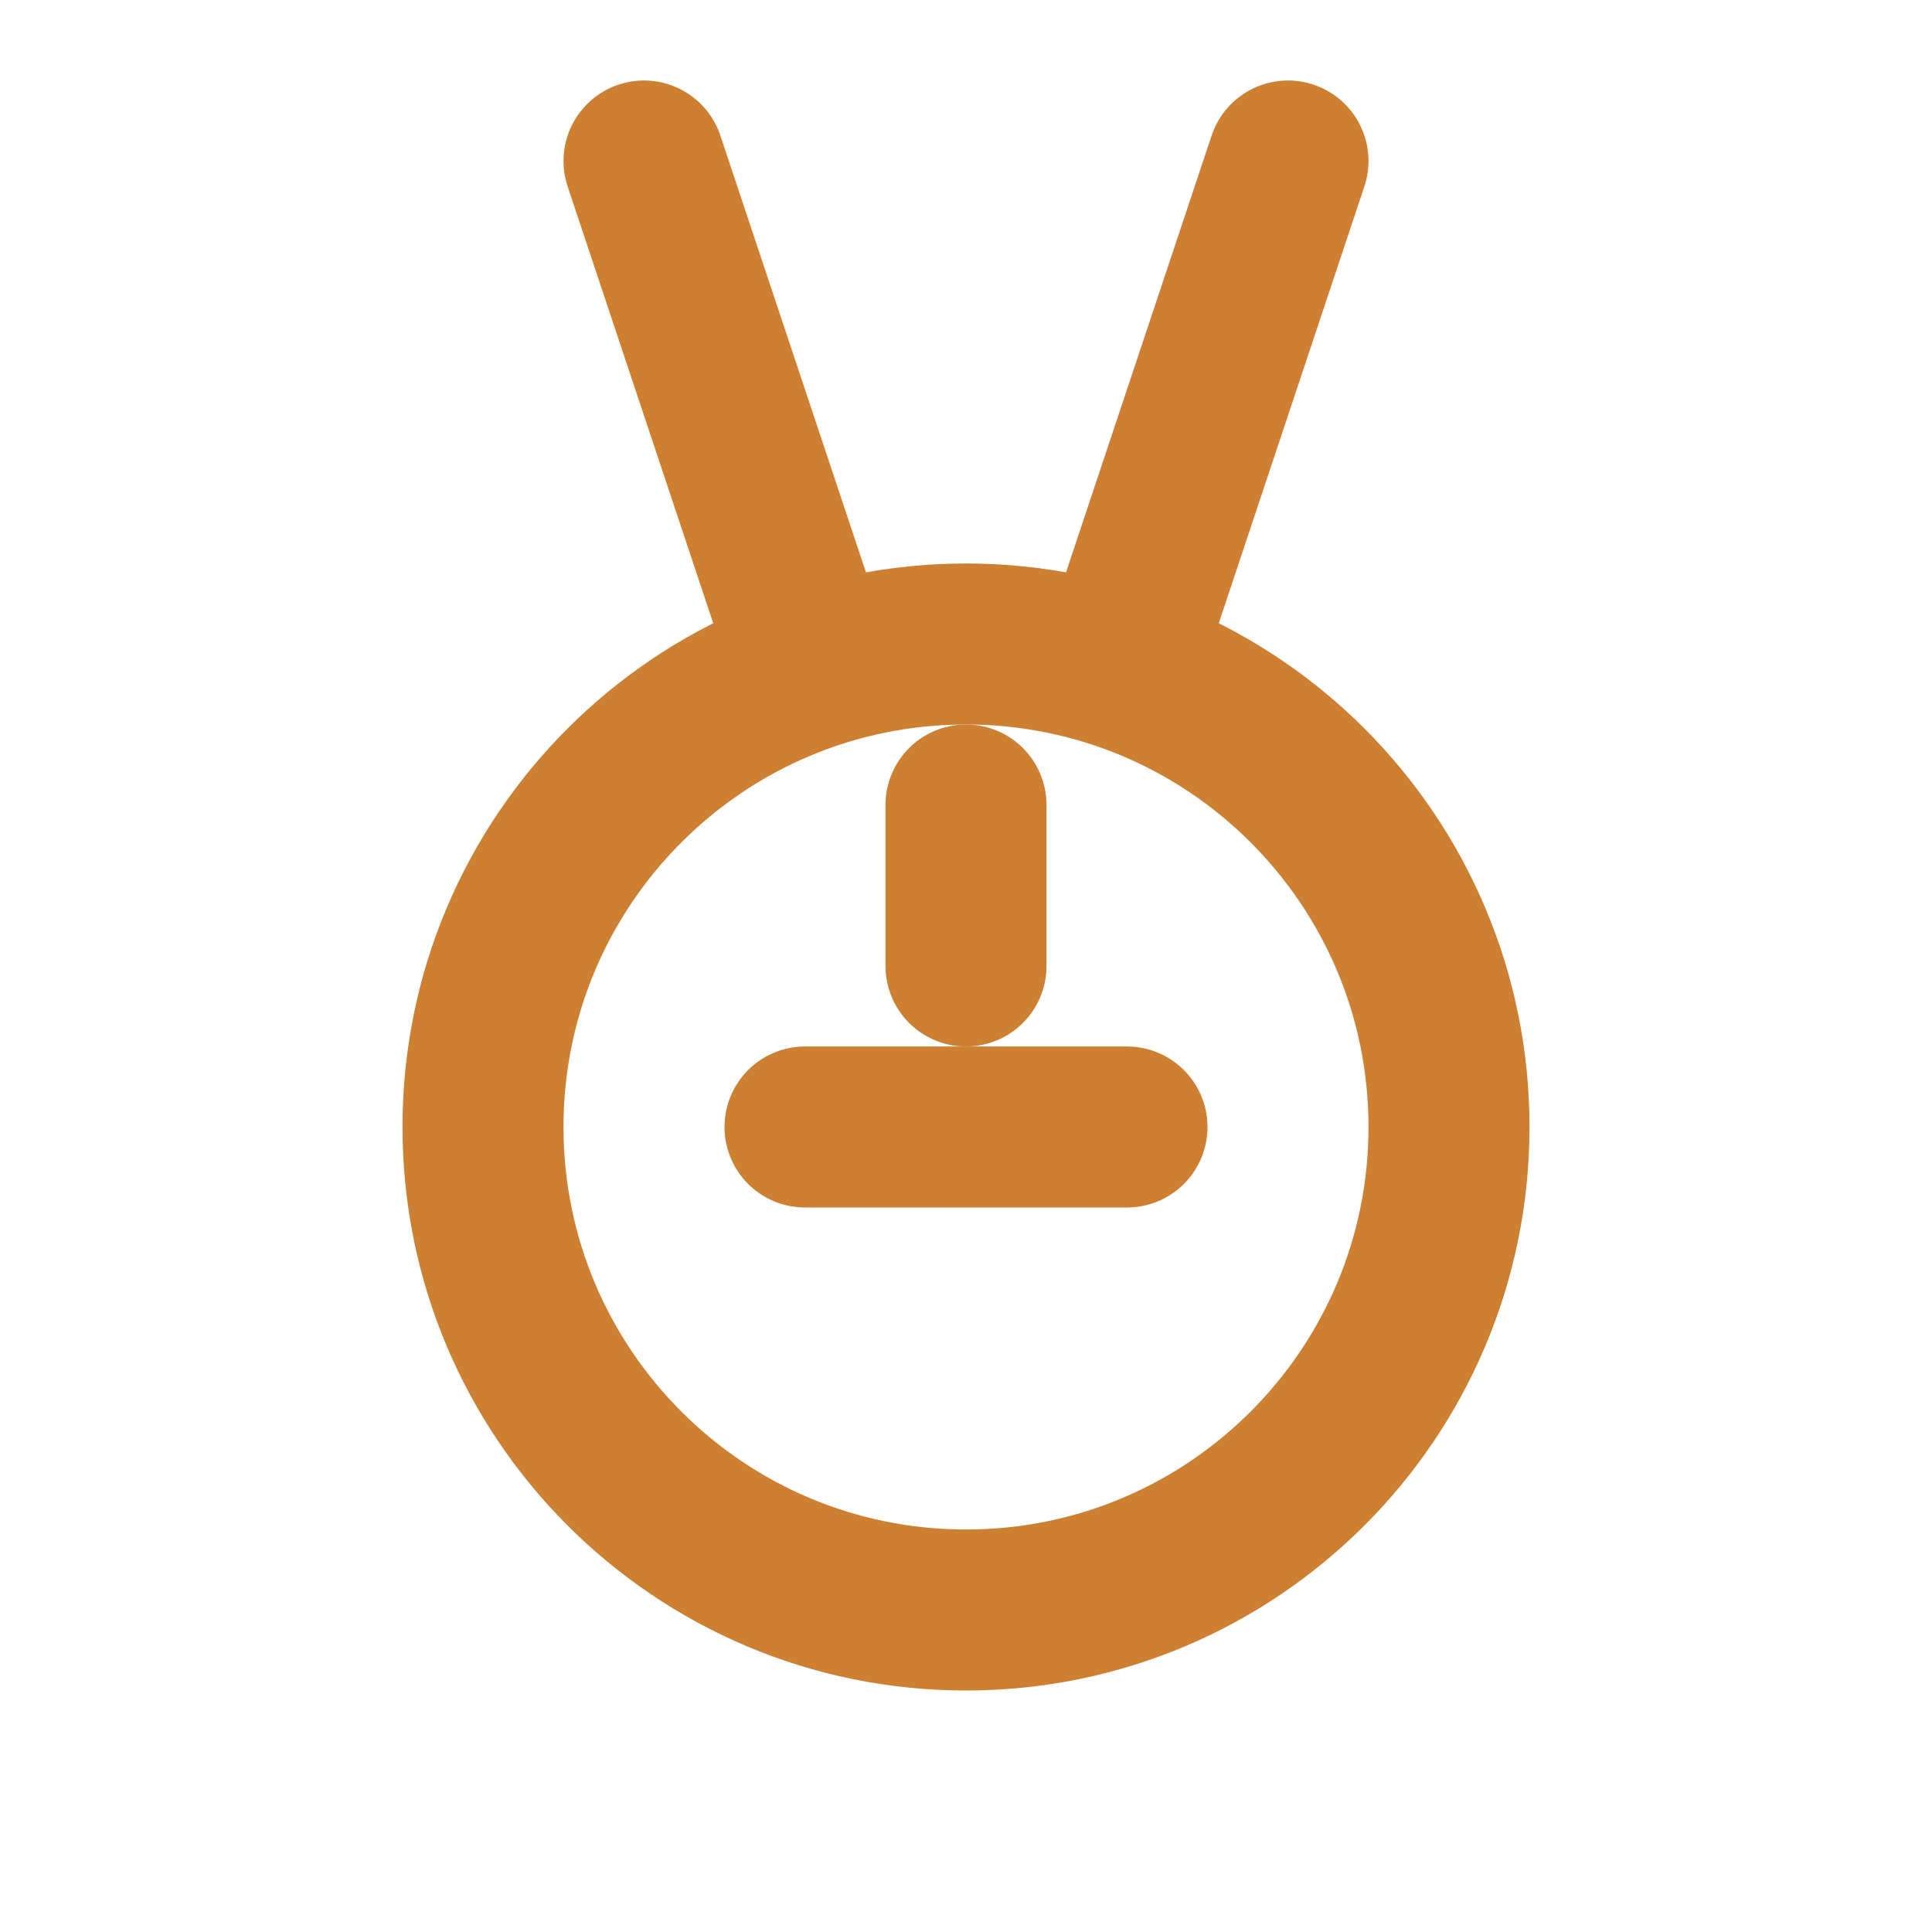
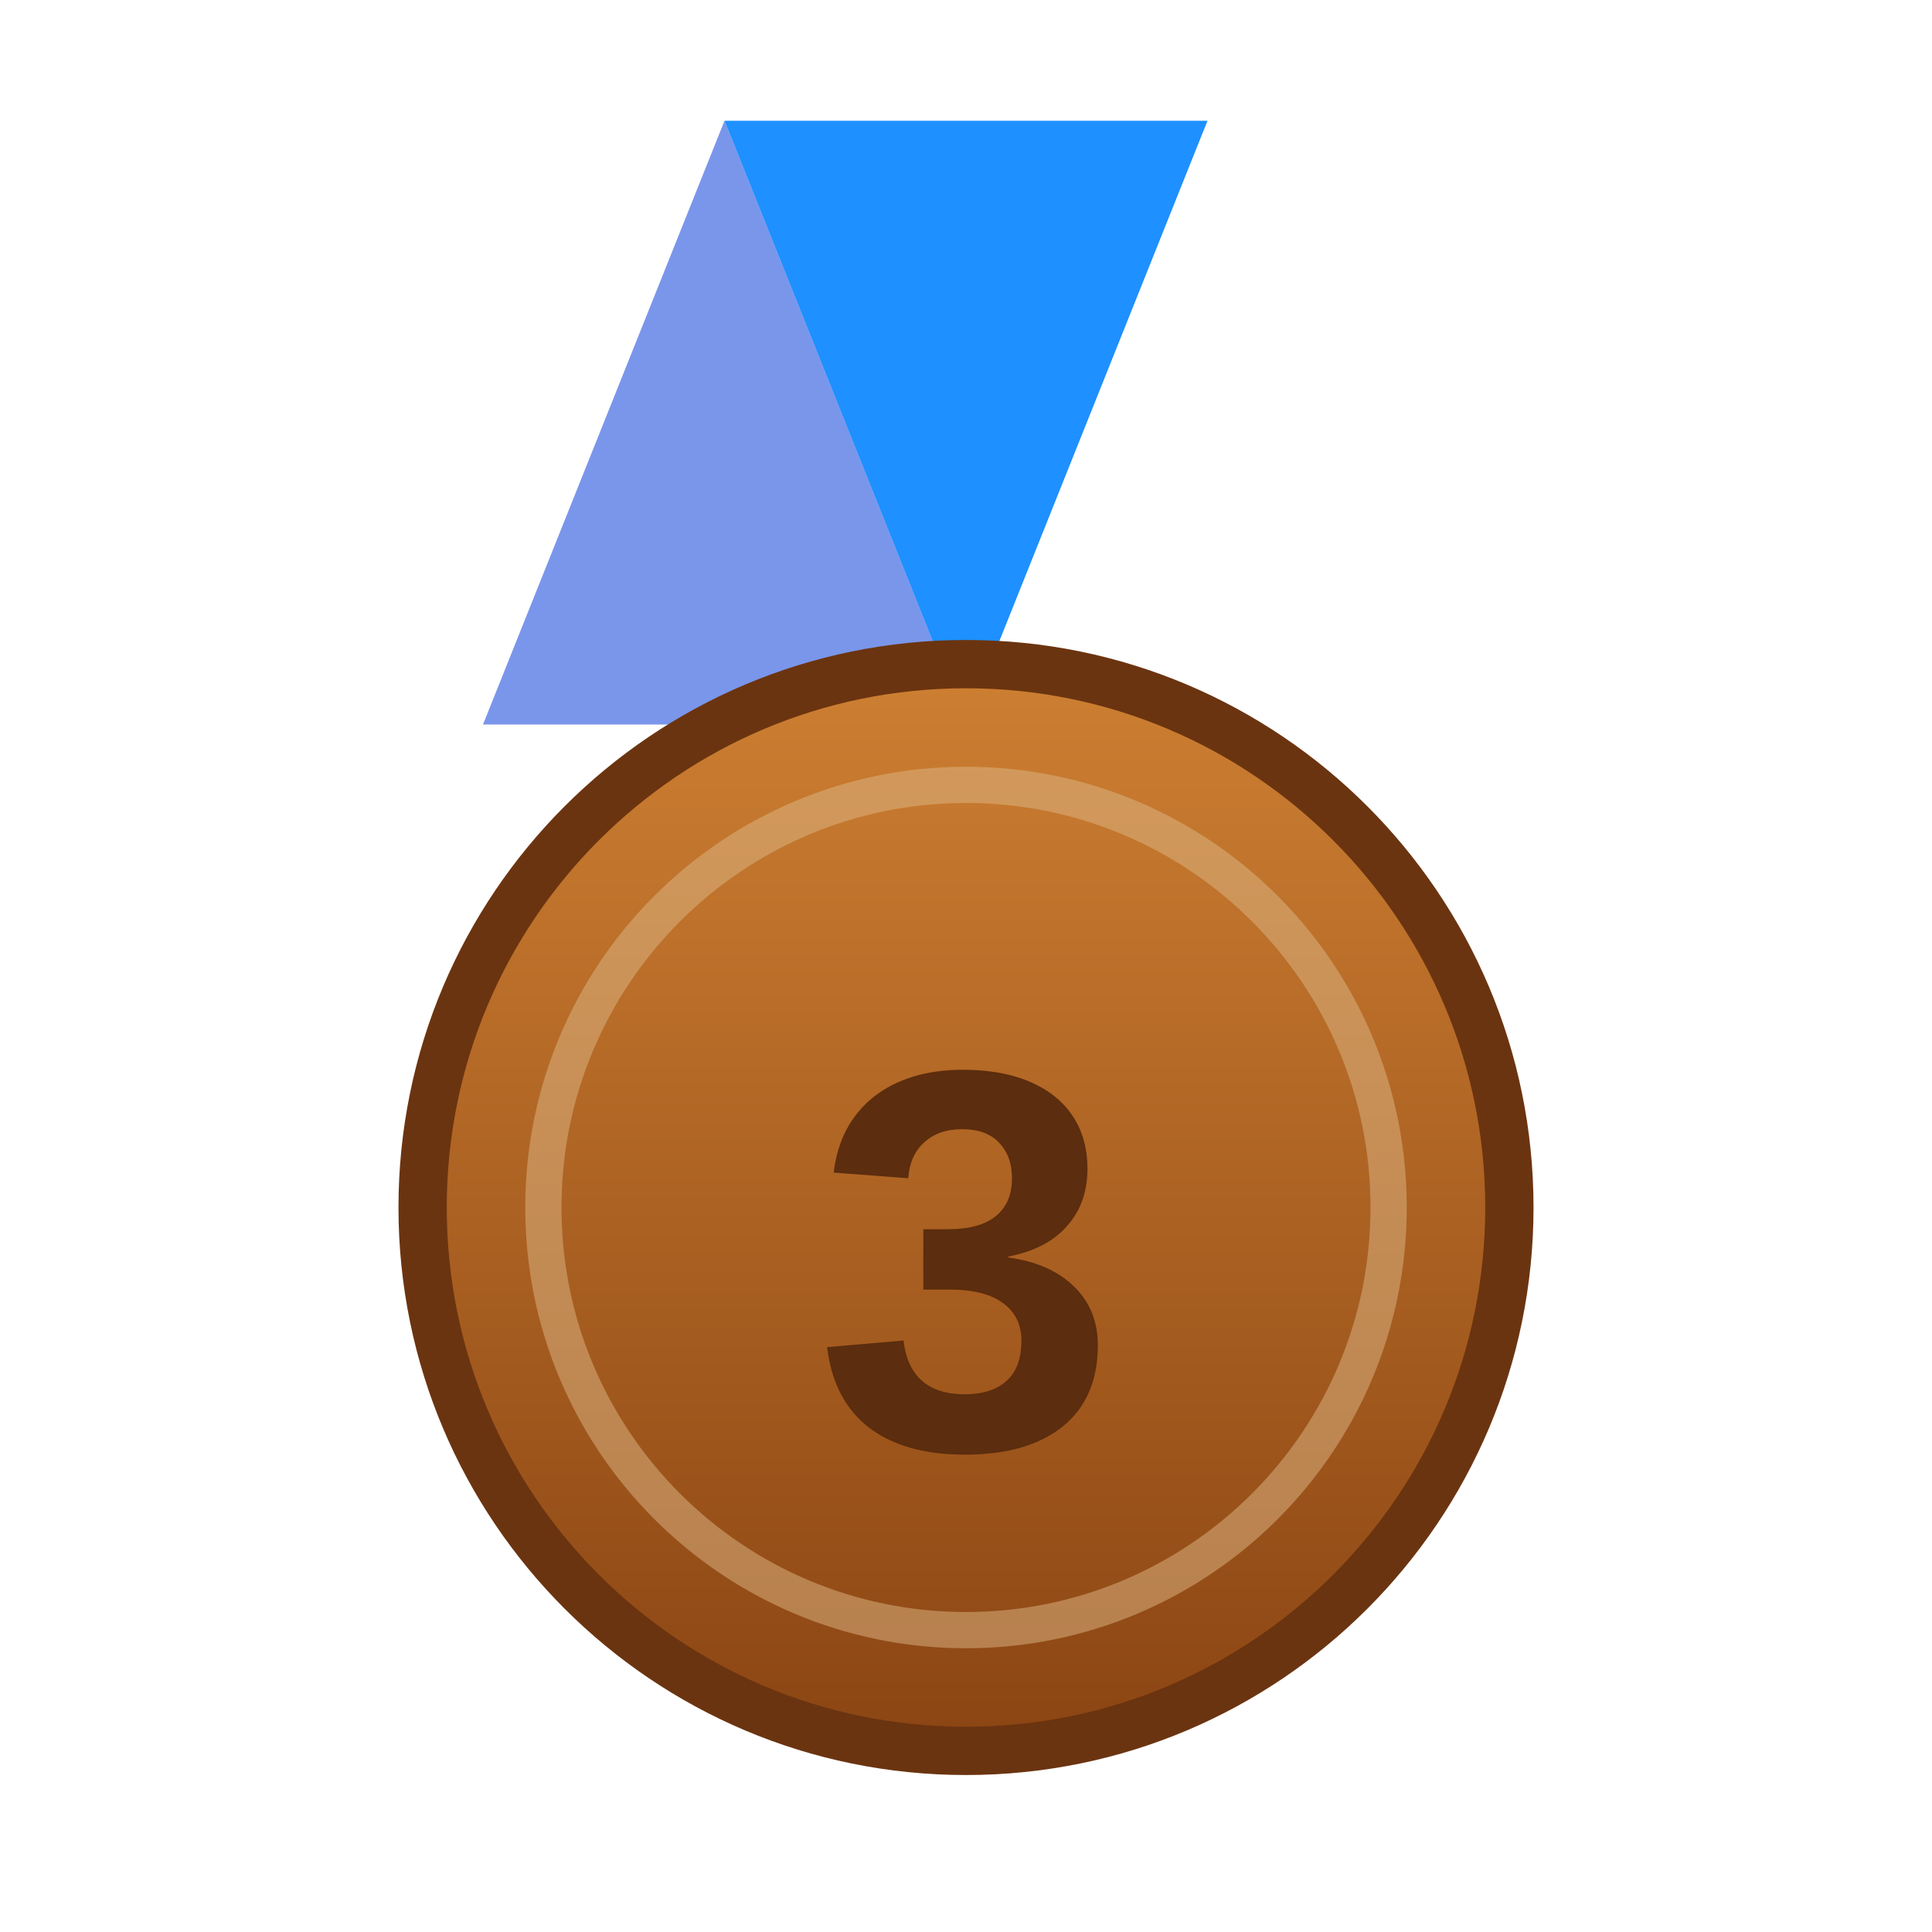
- <svg xmlns="http://www.w3.org/2000/svg" viewBox="0 0 24 24" width="24" height="24" fill="none" stroke="#cd7f32" stroke-width="2" stroke-linecap="round" stroke-linejoin="round">
-   <circle cx="12" cy="14" r="6" />
-   <path d="M8 2l2 6" />
-   <path d="M16 2l-2 6" />
-   <path d="M12 10v2" />
-   <path d="M10 14h4" />
+ <svg xmlns="http://www.w3.org/2000/svg" viewBox="0 0 32 32">
+   <defs>
+     <linearGradient id="mb" x1="0" y1="0" x2="0" y2="1">
+       <stop offset="0%" stop-color="#CD7F32" />
+       <stop offset="100%" stop-color="#8B4513" />
+     </linearGradient>
+   </defs>
+   <path d="M12 2L16 12 20 2z" fill="#1E90FF" />
+   <path d="M12 2L8 12 16 12z" fill="#4169E1" opacity=".7" />
+   <circle cx="16" cy="20" r="9" fill="url(#mb)" stroke="#6B3410" stroke-width=".8" />
+   <circle cx="16" cy="20" r="7" fill="none" stroke="#DEB887" stroke-width=".6" opacity=".5" />
+   <text x="16" y="24" text-anchor="middle" font-size="9" font-weight="bold" fill="#5C2D0E" font-family="Arial">3</text>
</svg>
